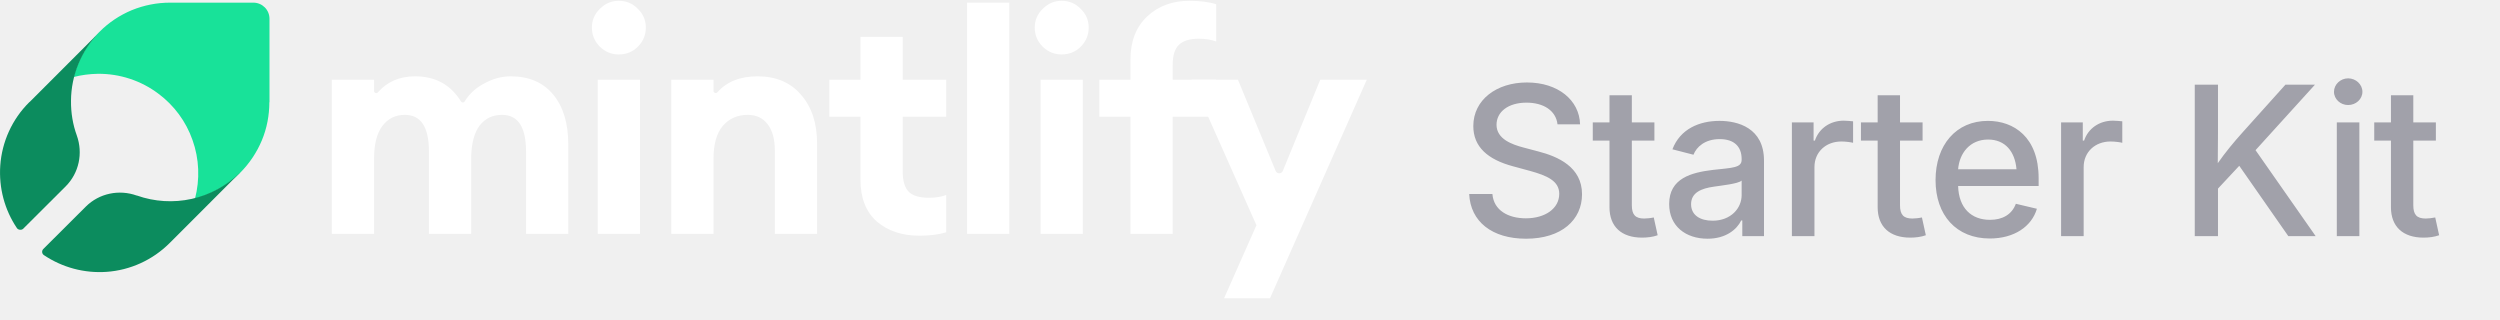
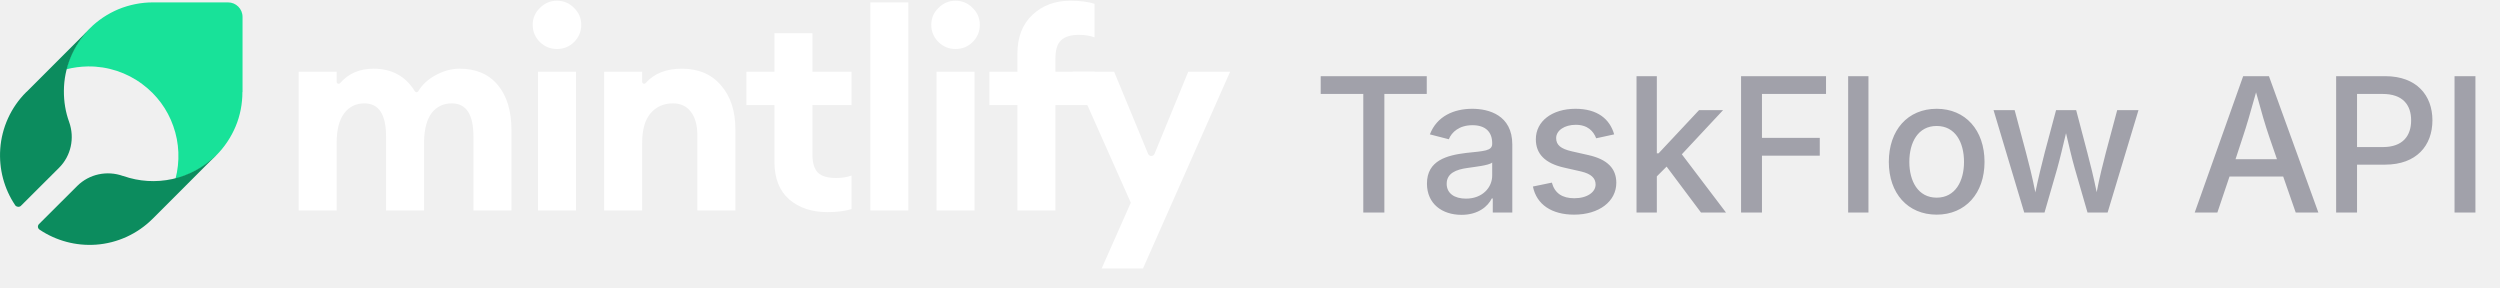
- <svg xmlns="http://www.w3.org/2000/svg" width="180" height="23" viewBox="0 0 180 23" fill="none">
+ <svg xmlns="http://www.w3.org/2000/svg" width="200" height="23" viewBox="0 0 200 23" fill="none">
  <path d="M91.44 21.476H88.133L90.464 16.216L85.802 5.74H89.132L91.847 12.307C91.943 12.536 92.268 12.536 92.362 12.306L95.058 5.74H98.409L91.44 21.476Z" fill="white" />
  <path d="M81.393 16.837V8.403H79.152V5.74H81.393V4.297C81.393 2.98 81.792 1.944 82.592 1.19C83.391 0.435 84.404 0.058 85.633 0.058C86.387 0.058 87.031 0.139 87.564 0.302V2.988C87.208 2.854 86.794 2.788 86.32 2.788C85.655 2.788 85.174 2.936 84.878 3.232C84.582 3.513 84.434 3.994 84.434 4.674V5.74H87.564V8.403H84.434V16.837H81.393Z" fill="white" />
  <path d="M76.433 3.92C75.915 3.92 75.463 3.735 75.079 3.365C74.694 2.98 74.502 2.521 74.502 1.989C74.502 1.456 74.694 1.005 75.079 0.635C75.463 0.25 75.915 0.058 76.433 0.058C76.98 0.058 77.438 0.25 77.809 0.635C78.193 1.005 78.386 1.456 78.386 1.989C78.386 2.521 78.193 2.98 77.809 3.365C77.438 3.735 76.98 3.92 76.433 3.92ZM74.924 16.837V5.74H77.964V16.837H74.924Z" fill="white" />
  <path d="M69.628 16.837V0.191H72.669V16.837H69.628Z" fill="white" />
  <path d="M66.194 16.97C64.951 16.97 63.93 16.63 63.131 15.949C62.347 15.254 61.955 14.255 61.955 12.953V8.403H59.713V5.74H61.955V2.655H64.995V5.74H68.125V8.403H64.995V12.354C64.995 13.034 65.143 13.523 65.439 13.819C65.735 14.1 66.216 14.24 66.882 14.24C67.355 14.24 67.769 14.174 68.125 14.04V16.726C67.592 16.889 66.948 16.97 66.194 16.97Z" fill="white" />
  <path d="M48.332 16.837V5.74H51.373V6.551C51.373 6.688 51.559 6.748 51.65 6.646C52.328 5.879 53.293 5.495 54.546 5.495C55.878 5.495 56.921 5.939 57.676 6.827C58.445 7.7 58.83 8.869 58.83 10.334V16.837H55.789V10.844C55.789 10.03 55.619 9.402 55.279 8.958C54.939 8.499 54.458 8.27 53.836 8.27C53.096 8.27 52.497 8.536 52.038 9.069C51.594 9.601 51.373 10.386 51.373 11.421V16.837H48.332Z" fill="white" />
  <path d="M44.547 3.92C44.029 3.92 43.578 3.735 43.193 3.365C42.809 2.98 42.616 2.521 42.616 1.989C42.616 1.456 42.809 1.005 43.193 0.635C43.578 0.25 44.029 0.058 44.547 0.058C45.095 0.058 45.553 0.25 45.923 0.635C46.308 1.005 46.5 1.456 46.5 1.989C46.5 2.521 46.308 2.98 45.923 3.365C45.553 3.735 45.095 3.92 44.547 3.92ZM43.038 16.837V5.74H46.079V16.837H43.038Z" fill="white" />
  <path d="M37.875 16.837V10.911C37.875 9.15 37.298 8.27 36.144 8.27C35.478 8.27 34.945 8.521 34.546 9.024C34.161 9.527 33.954 10.275 33.924 11.266V16.837H30.884V10.911C30.884 9.15 30.306 8.27 29.152 8.27C28.472 8.27 27.932 8.536 27.532 9.069C27.133 9.601 26.933 10.386 26.933 11.421V16.837H23.892V5.74H26.933V6.559C26.933 6.695 27.116 6.755 27.206 6.652C27.878 5.881 28.771 5.495 29.885 5.495C31.349 5.495 32.452 6.1 33.193 7.309C33.252 7.404 33.395 7.403 33.454 7.307C33.774 6.78 34.219 6.361 34.79 6.05C35.441 5.68 36.099 5.495 36.765 5.495C38.082 5.495 39.103 5.932 39.828 6.805C40.553 7.678 40.916 8.876 40.916 10.4V16.837H37.875Z" fill="white" />
  <path d="M19.403 7.362V1.35C19.403 0.705 18.879 0.191 18.244 0.191H12.235C11.291 0.191 10.357 0.378 9.487 0.733C8.618 1.098 7.824 1.621 7.16 2.295L7.114 2.341C6.235 3.23 5.609 4.333 5.291 5.548C5.861 5.399 6.45 5.324 7.039 5.314C8.609 5.296 10.151 5.801 11.403 6.745C12.534 7.586 13.394 8.746 13.861 10.083C14.347 11.438 14.403 12.916 14.039 14.309C15.244 13.991 16.356 13.364 17.244 12.486L17.291 12.439C17.954 11.775 18.487 10.98 18.851 10.111C19.216 9.241 19.393 8.306 19.393 7.362H19.403Z" fill="#18E299" />
  <path d="M5.112 7.26C5.121 5.416 5.857 3.646 7.151 2.324L2.151 7.326C2.133 7.344 2.114 7.354 2.095 7.372C0.876 8.583 0.14 10.204 0.019 11.918C-0.092 13.52 0.327 15.103 1.22 16.426C1.306 16.552 1.537 16.593 1.667 16.472L4.73 13.417C5.689 12.458 5.987 11.033 5.531 9.757C5.242 8.965 5.103 8.117 5.112 7.26Z" fill="#0C8C5E" />
  <path d="M17.262 12.44C16.303 13.38 15.102 14.032 13.799 14.321C12.486 14.61 11.127 14.526 9.861 14.079C9.861 14.079 9.851 14.079 9.842 14.079C8.567 13.622 7.142 13.921 6.183 14.871L3.12 17.926C2.99 18.056 3.009 18.27 3.167 18.373C4.489 19.258 6.072 19.686 7.673 19.574C9.386 19.453 10.997 18.717 12.216 17.497L12.263 17.451L17.262 12.449V12.44Z" fill="#0C8C5E" />
-   <text x="105" y="17" font-family="Inter, ui-sans-serif, system-ui, -apple-system, sans-serif" font-size="15" font-weight="500" fill="#A1A1AA" letter-spacing="-0.01em">Starter Kit</text>
+   <text x="105" y="17" font-family="Inter, ui-sans-serif, system-ui, -apple-system, sans-serif" font-size="15" font-weight="500" fill="#A1A1AA" letter-spacing="-0.01em">TaskFlow API</text>
</svg>
